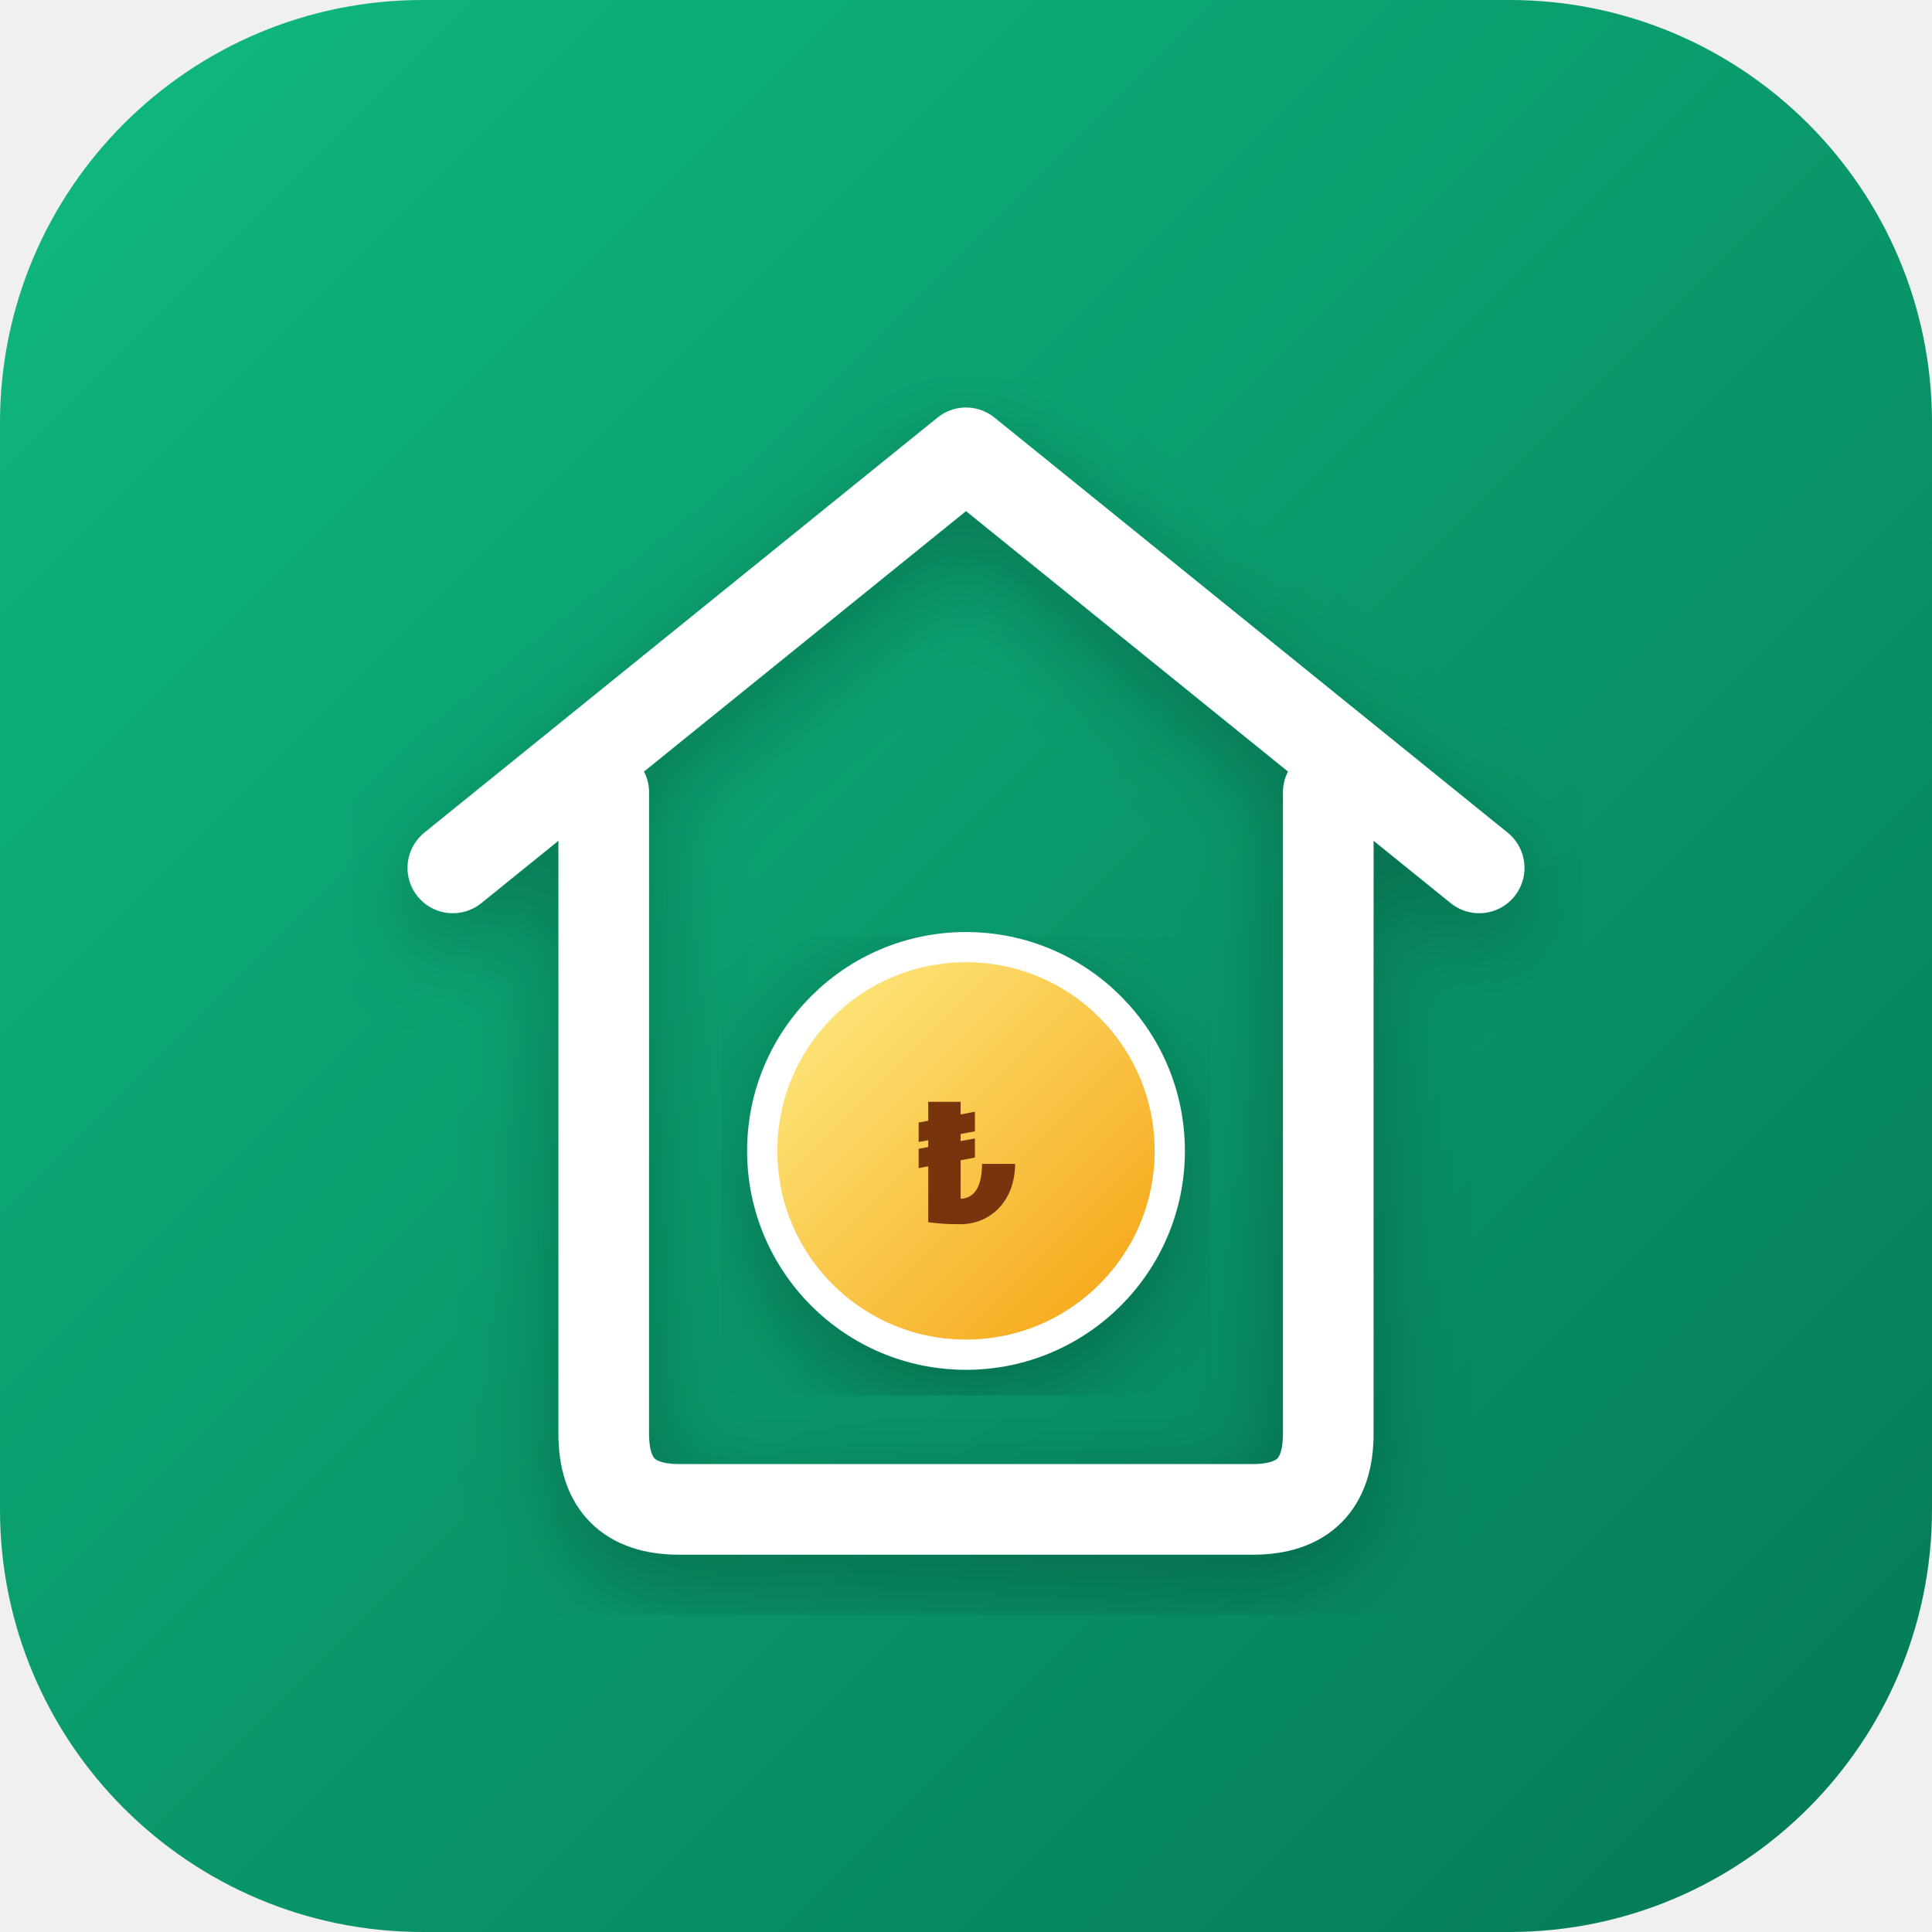
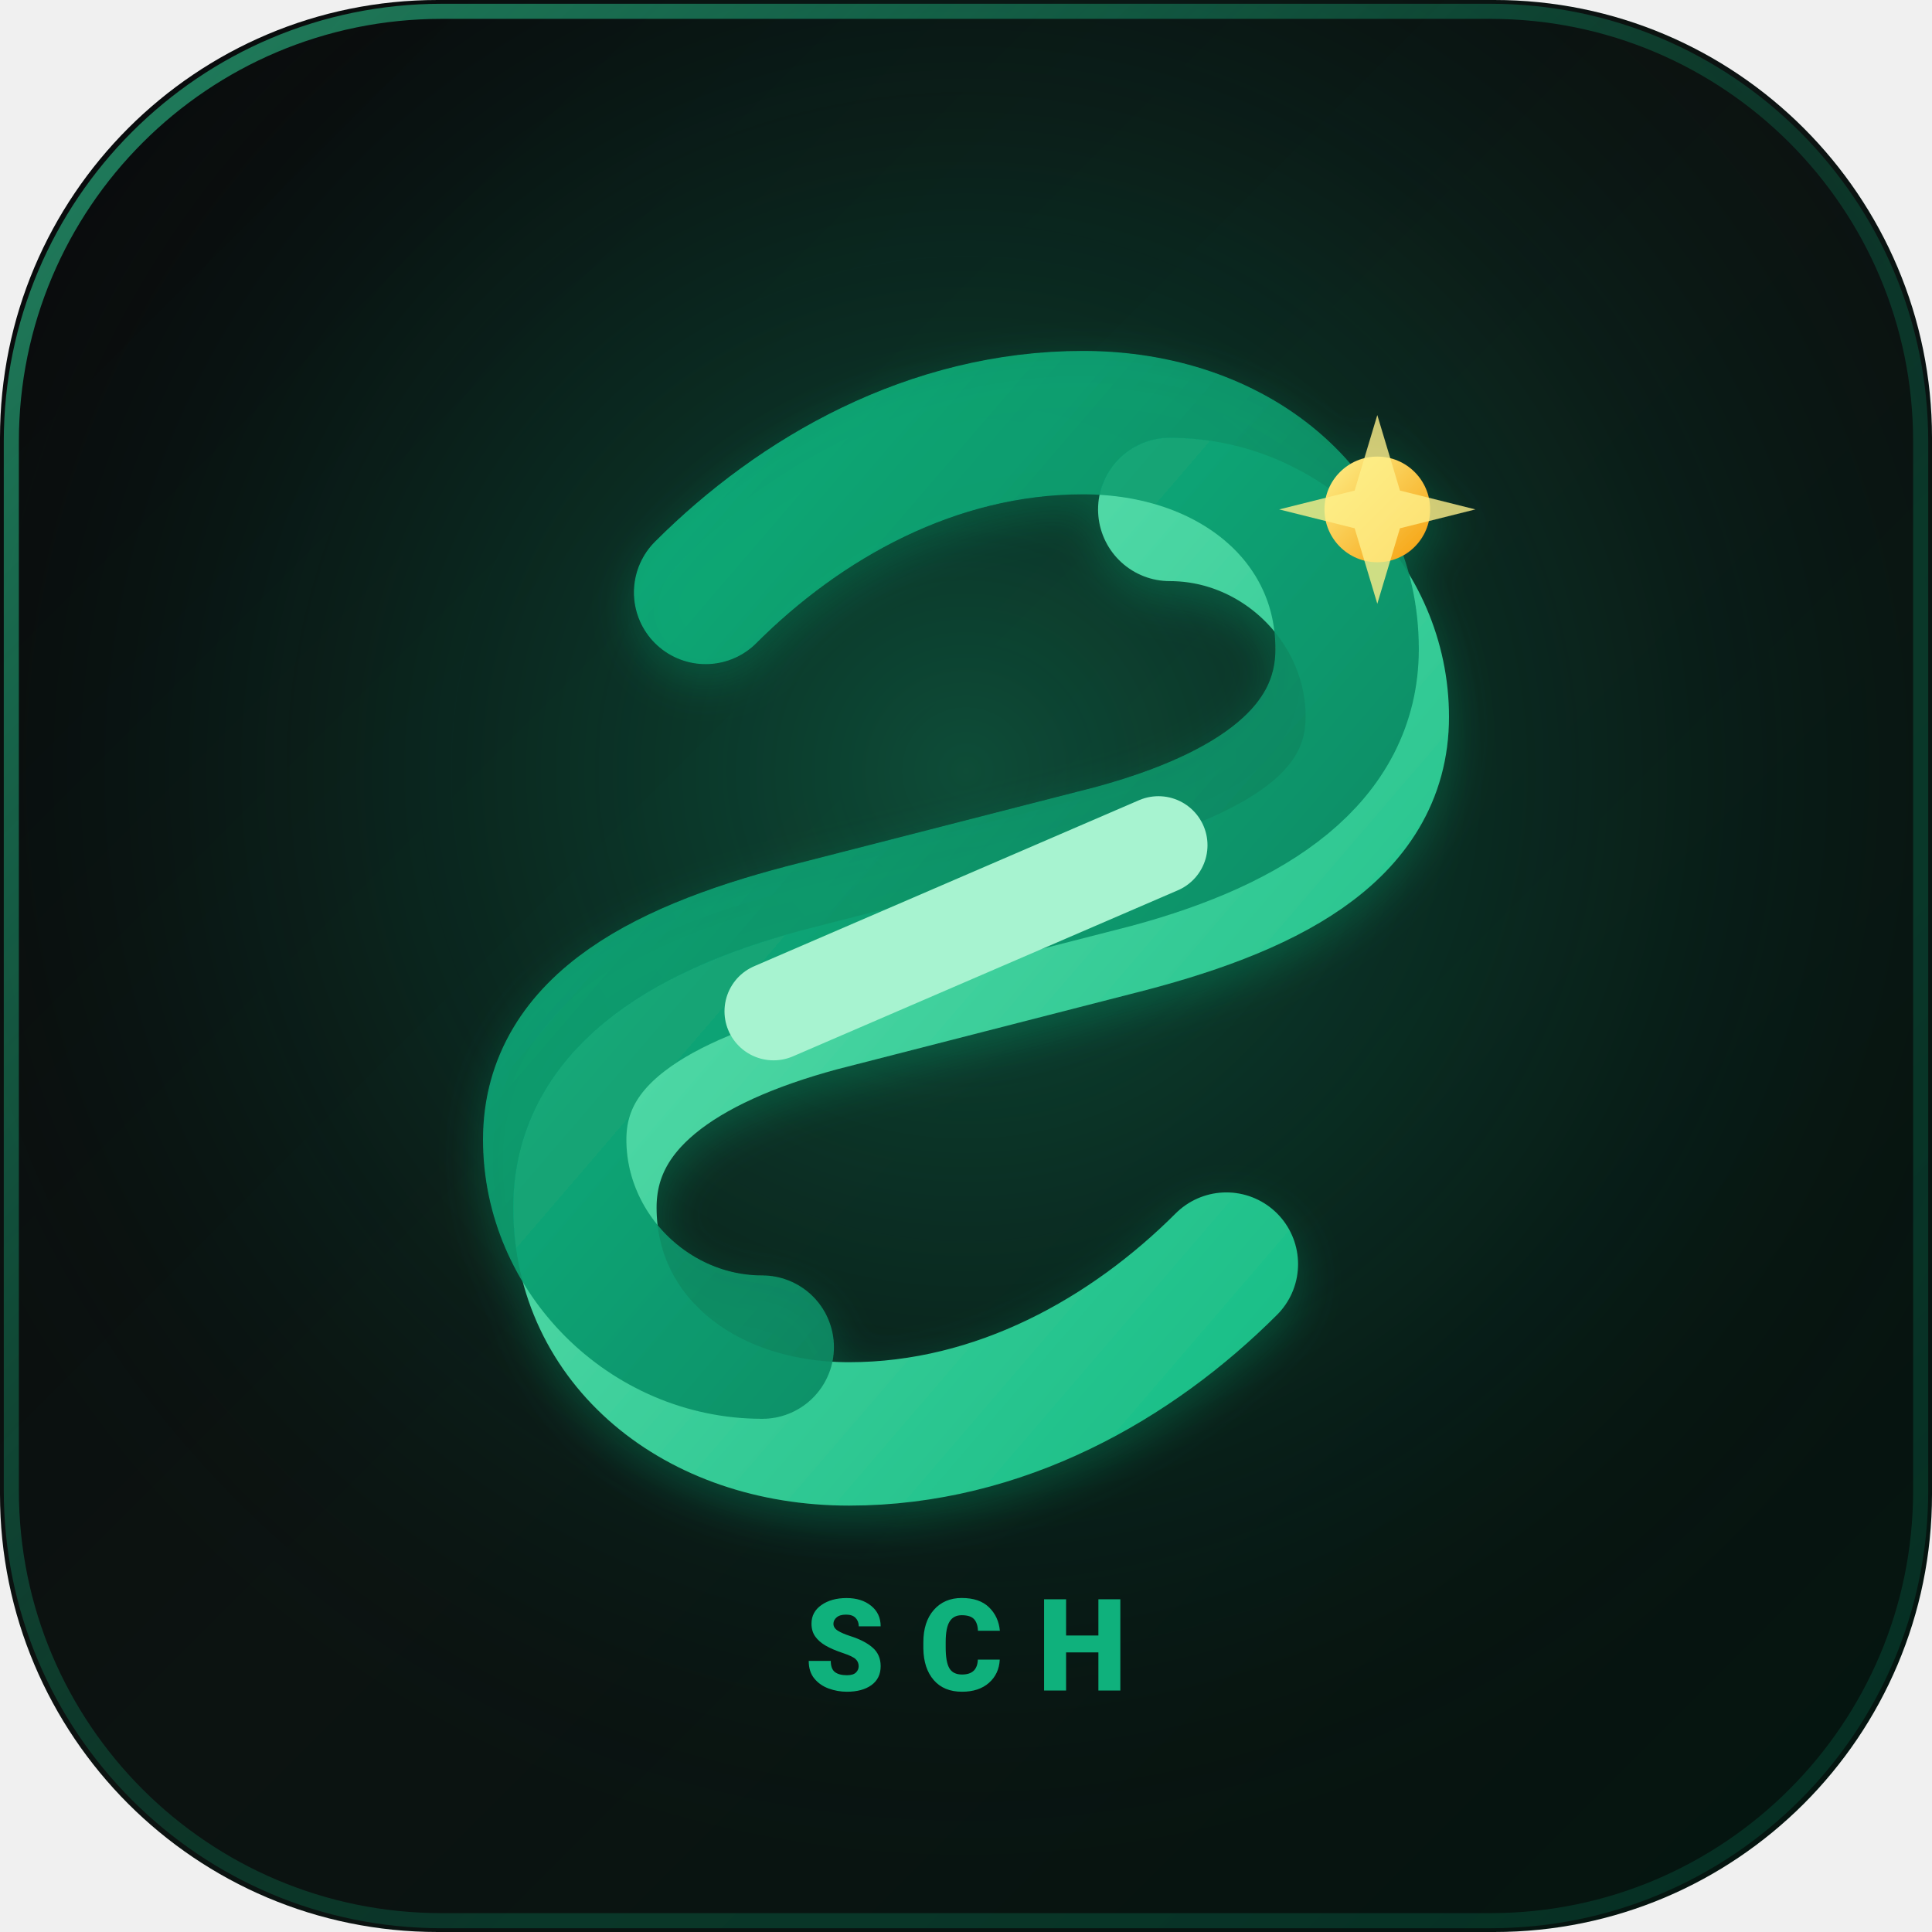
<svg xmlns="http://www.w3.org/2000/svg" viewBox="0 0 512 512" width="512" height="512">
  <defs>
    <linearGradient id="bgGrad" x1="0%" y1="0%" x2="100%" y2="100%">
+       <stop offset="0%" stop-color="#09090b" />
+       <stop offset="50%" stop-color="#0c1311" />
+       <stop offset="100%" stop-color="#041510" />
+     </linearGradient>
+     <radialGradient id="emeraldGlow" cx="50%" cy="40%" r="60%">
+       <stop offset="0%" stop-color="#10b981" stop-opacity="0.35" />
+       <stop offset="60%" stop-color="#059669" stop-opacity="0.1" />
+       <stop offset="100%" stop-color="#000000" stop-opacity="0" />
+     </radialGradient>
+     <linearGradient id="rimGrad" x1="0%" y1="0%" x2="100%" y2="100%">
+       <stop offset="0%" stop-color="#34d399" stop-opacity="0.6" />
+       <stop offset="50%" stop-color="#10b981" stop-opacity="0.2" />
+       <stop offset="100%" stop-color="#064e3b" stop-opacity="0.4" />
+     </linearGradient>
+     <linearGradient id="ribbonA" x1="0%" y1="0%" x2="100%" y2="100%">
+       <stop offset="0%" stop-color="#6ee7b7" />
+       <stop offset="100%" stop-color="#10b981" />
+     </linearGradient>
+     <linearGradient id="ribbonB" x1="0%" y1="0%" x2="100%" y2="100%">
      <stop offset="0%" stop-color="#10b981" />
      <stop offset="100%" stop-color="#047857" />
    </linearGradient>
-     <linearGradient id="goldGrad" x1="0%" y1="0%" x2="100%" y2="100%">
+     <linearGradient id="goldSpark" x1="0%" y1="0%" x2="100%" y2="100%">
      <stop offset="0%" stop-color="#fef08a" />
      <stop offset="100%" stop-color="#f59e0b" />
    </linearGradient>
-     <filter id="shadow" x="-10%" y="-10%" width="120%" height="120%">
-       <feDropShadow dx="0" dy="8" stdDeviation="12" flood-opacity="0.25" />
+     <filter id="shadow" x="-20%" y="-20%" width="140%" height="140%">
+       <feDropShadow dx="0" dy="12" stdDeviation="16" flood-color="#000000" flood-opacity="0.6" />
+       <feDropShadow dx="0" dy="4" stdDeviation="6" flood-color="#10b981" flood-opacity="0.3" />
    </filter>
  </defs>
-   <rect width="512" height="512" rx="112" fill="url(#bgGrad)" />
-   <g filter="url(#shadow)" fill="none" stroke="#ffffff" stroke-width="24" stroke-linecap="round" stroke-linejoin="round">
-     <path d="M 120 230 L 256 120 L 392 230" />
-     <path d="M 160 210 L 160 380 Q 160 400 180 400 L 332 400 Q 352 400 352 380 L 352 210" />
+   <rect width="512" height="512" rx="116" fill="url(#bgGrad)" />
+   <rect width="512" height="512" rx="116" fill="url(#emeraldGlow)" />
+   <rect x="3" y="3" width="506" height="506" rx="114" fill="none" stroke="url(#rimGrad)" stroke-width="4" />
+   <g filter="url(#shadow)" transform="translate(0, -10)">
+     <path d="M 310 145 C 340 145 365 170 365 200 C 365 230 335 245 295 255 L 217 275 C 180 285 155 302 155 330 C 155 365 185 390 225 390 C 265 390 300 370 325 345" fill="none" stroke="url(#ribbonA)" stroke-width="38" stroke-linecap="round" stroke-linejoin="round" />
+     <path d="M 202 367 C 172 367 147 342 147 312 C 147 282 177 267 217 257 L 295 237 C 332 227 357 210 357 182 C 357 147 327 122 287 122 C 247 122 212 142 187 167" fill="none" stroke="url(#ribbonB)" stroke-width="38" stroke-linecap="round" stroke-linejoin="round" opacity="0.9" />
+     <line x1="205" y1="278" x2="307" y2="234" stroke="#a7f3d0" stroke-width="26" stroke-linecap="round" />
+     <circle cx="365" cy="145" r="14" fill="url(#goldSpark)" />
+     <polygon points="365,120 371,140 391,145 371,150 365,170 359,150 339,145 359,140" fill="#fef08a" opacity="0.8" />
  </g>
-   <g filter="url(#shadow)">
-     <circle cx="256" cy="305" r="54" fill="url(#goldGrad)" stroke="#ffffff" stroke-width="8" />
-     <text x="256" y="324" font-size="44" font-family="system-ui, -apple-system, sans-serif" font-weight="900" fill="#78350f" text-anchor="middle">₺</text>
+   <g text-anchor="middle">
+     <text x="256" y="448" font-family="-apple-system, BlinkMacSystemFont, 'Segoe UI', Roboto, 'Helvetica Neue', Arial, sans-serif" font-size="34" font-weight="900" letter-spacing="9" fill="#10b981" opacity="0.95">SCH</text>
  </g>
</svg>
